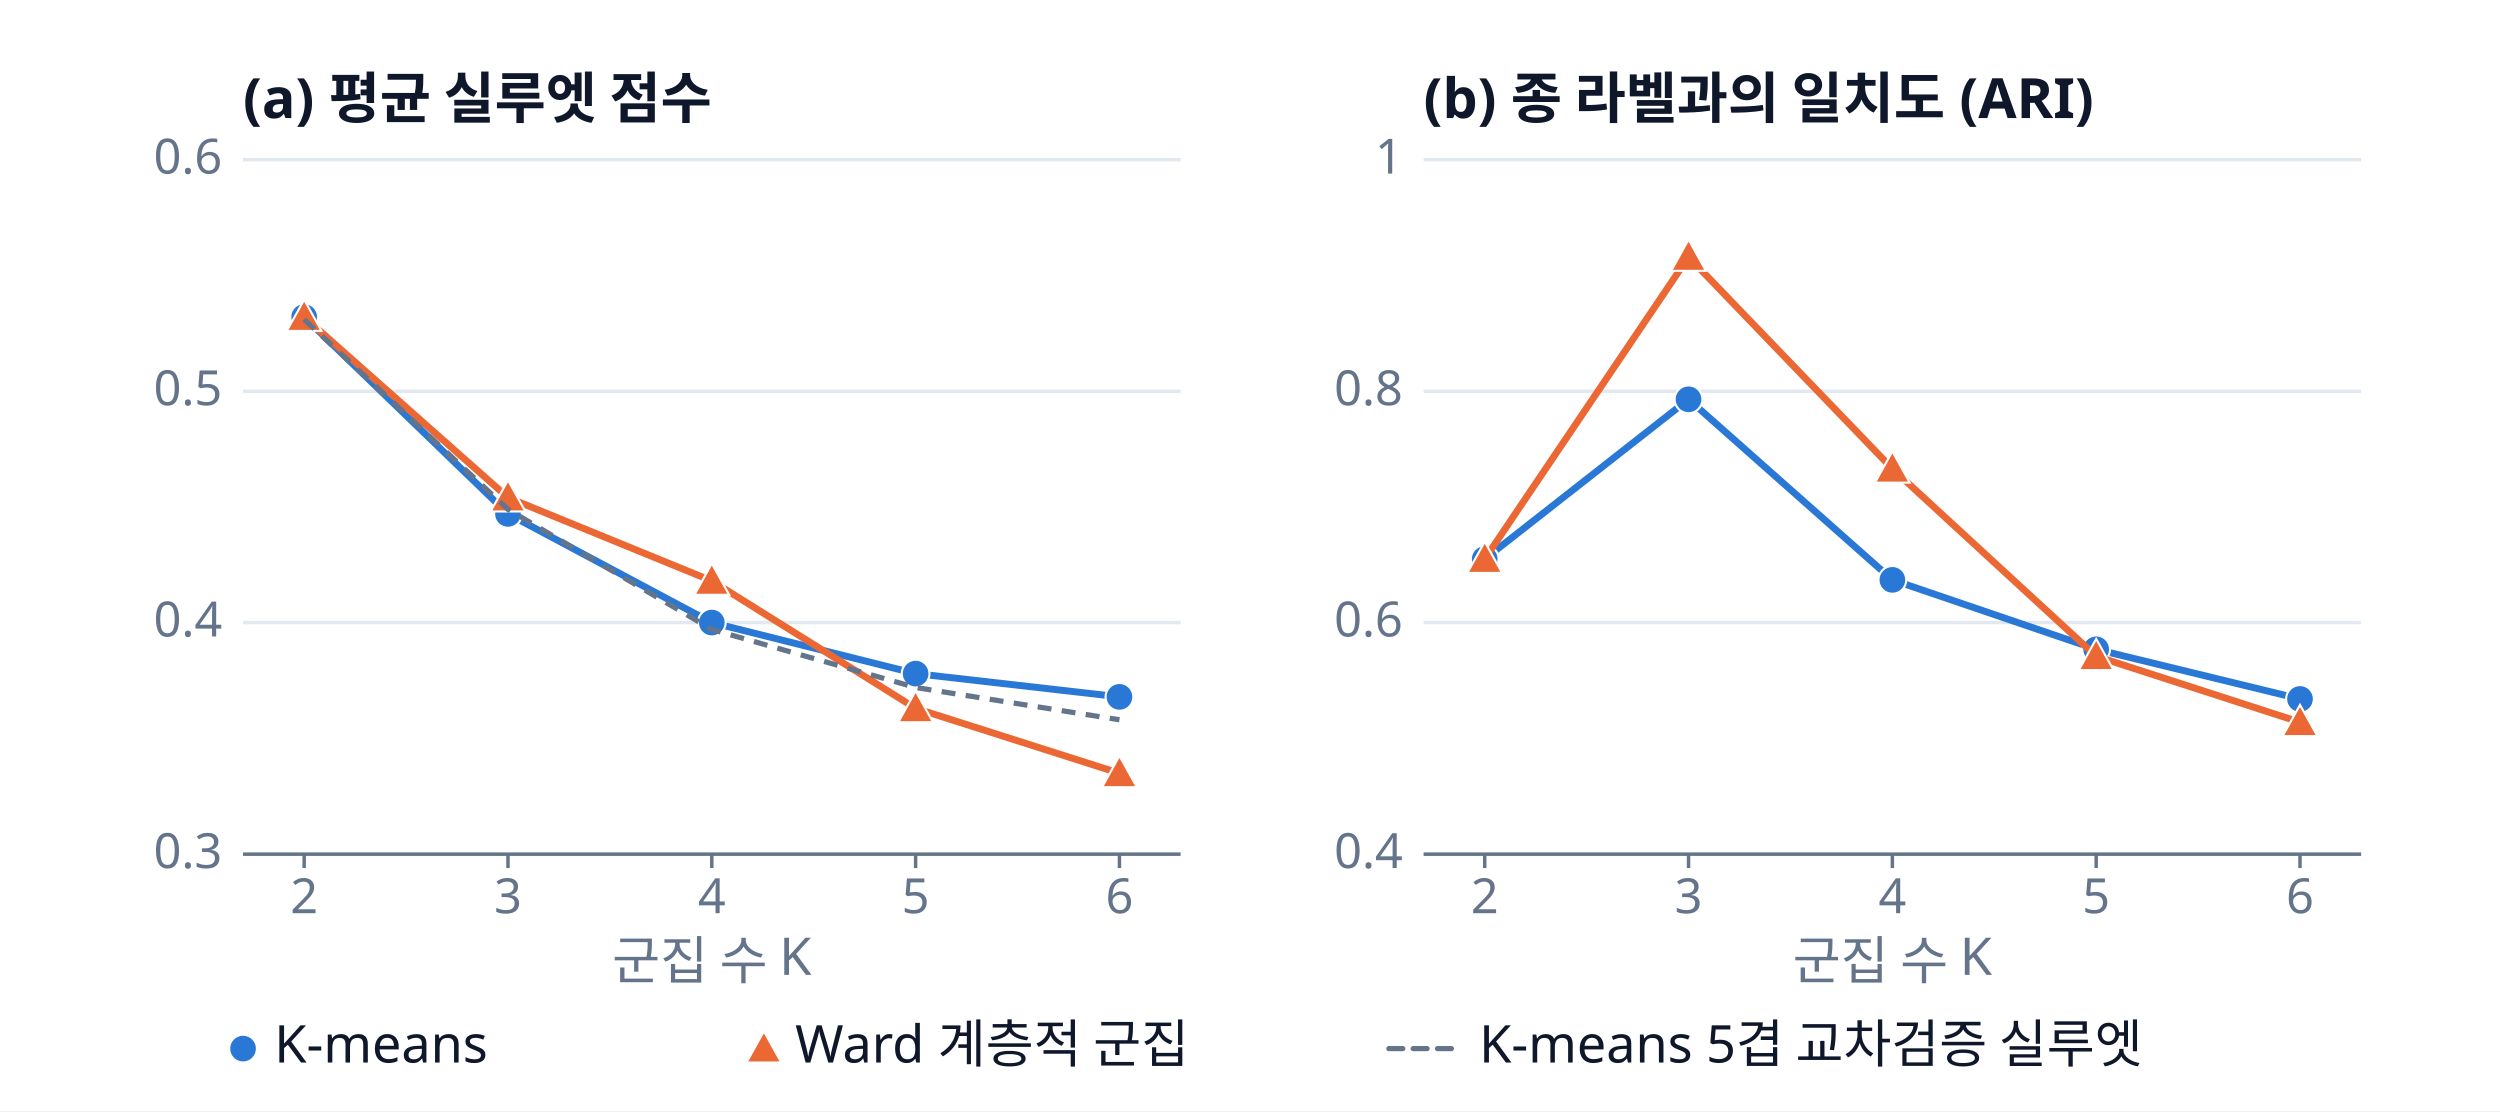
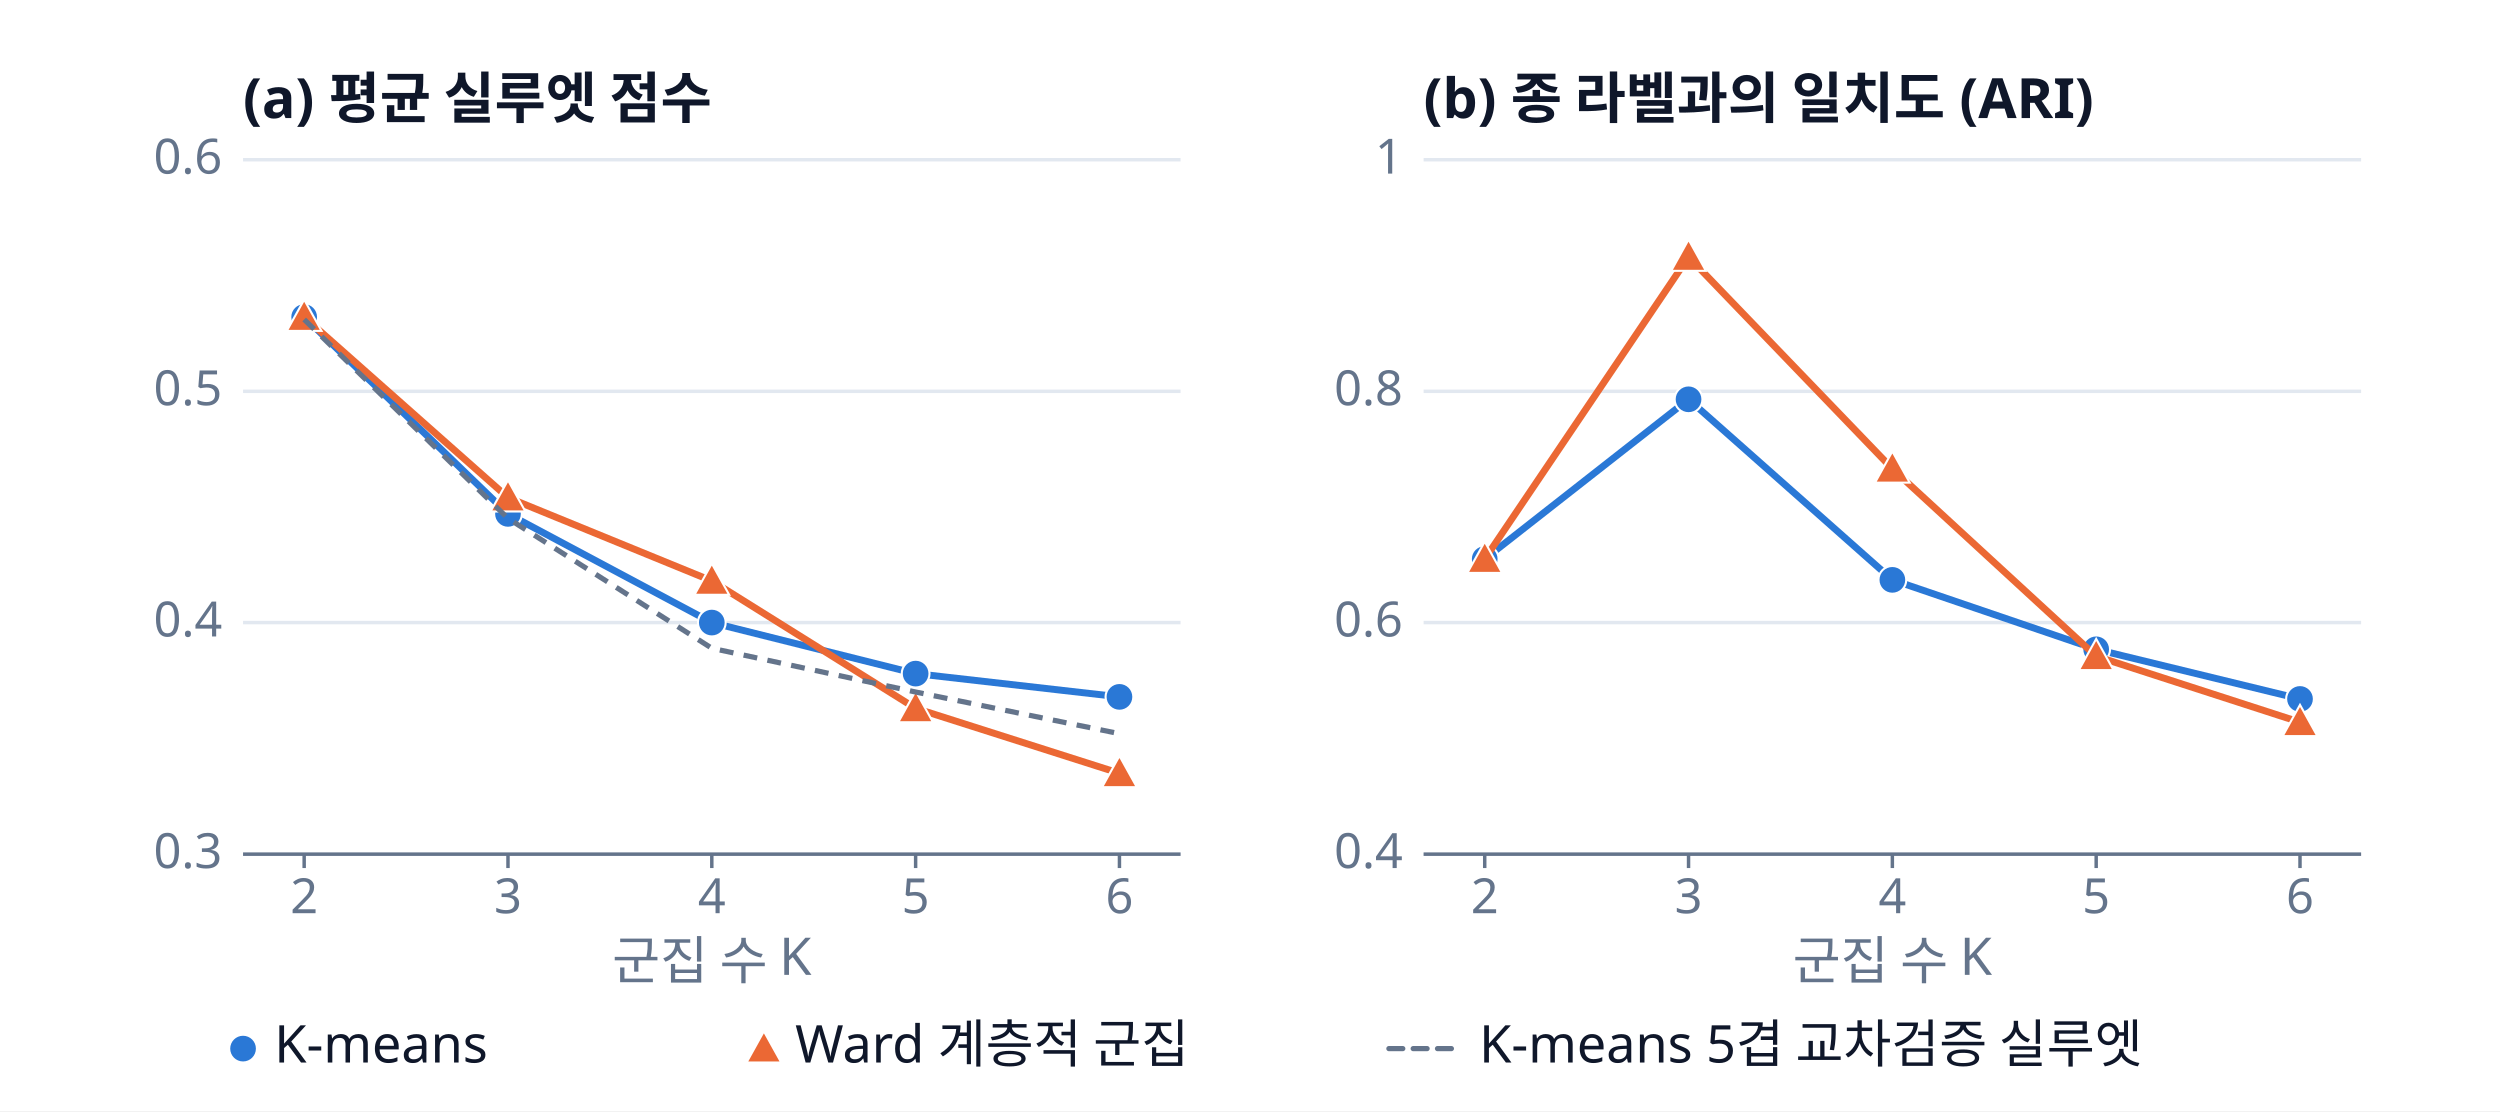
<svg xmlns="http://www.w3.org/2000/svg" viewBox="0 0 720 320" width="720" height="320" font-family="Pretendard, 'Apple SD Gothic Neo', 'Malgun Gothic', 'Noto Sans KR', sans-serif" role="img" aria-label="군집 수 K에 따른 평균 실루엣 점수와 종 라벨과의 ARI">
  <rect width="720" height="320" fill="#ffffff" />
  <line x1="70" x2="340" y1="246" y2="246" stroke="#e2e8f0" stroke-width="1" />
  <text x="64" y="250" font-size="14" fill="#64748b" text-anchor="end">0.3</text>
  <line x1="70" x2="340" y1="179.3" y2="179.3" stroke="#e2e8f0" stroke-width="1" />
  <text x="64" y="183.3" font-size="14" fill="#64748b" text-anchor="end">0.4</text>
  <line x1="70" x2="340" y1="112.7" y2="112.7" stroke="#e2e8f0" stroke-width="1" />
  <text x="64" y="116.7" font-size="14" fill="#64748b" text-anchor="end">0.5</text>
  <line x1="70" x2="340" y1="46" y2="46" stroke="#e2e8f0" stroke-width="1" />
  <text x="64" y="50" font-size="14" fill="#64748b" text-anchor="end">0.6</text>
  <line x1="87.6" x2="87.6" y1="246" y2="250" stroke="#64748b" stroke-width="1" />
  <text x="87.6" y="263" font-size="14" fill="#64748b" text-anchor="middle">2</text>
  <line x1="146.3" x2="146.3" y1="246" y2="250" stroke="#64748b" stroke-width="1" />
  <text x="146.3" y="263" font-size="14" fill="#64748b" text-anchor="middle">3</text>
  <line x1="205" x2="205" y1="246" y2="250" stroke="#64748b" stroke-width="1" />
  <text x="205" y="263" font-size="14" fill="#64748b" text-anchor="middle">4</text>
  <line x1="263.7" x2="263.7" y1="246" y2="250" stroke="#64748b" stroke-width="1" />
  <text x="263.7" y="263" font-size="14" fill="#64748b" text-anchor="middle">5</text>
  <line x1="322.4" x2="322.4" y1="246" y2="250" stroke="#64748b" stroke-width="1" />
  <text x="322.4" y="263" font-size="14" fill="#64748b" text-anchor="middle">6</text>
  <line x1="70" x2="340" y1="246" y2="246" stroke="#64748b" stroke-width="1" />
  <text x="205" y="282" font-size="15" fill="#64748b" text-anchor="middle">군집 수 K</text>
  <text x="70" y="34" font-size="16" fill="#0f172a" text-anchor="start" font-weight="600">(a) 평균 실루엣 점수</text>
  <polyline points="87.6,91.3 146.3,148 205,179.3 263.7,194 322.4,200.7" fill="none" stroke="#2a78d6" stroke-width="2" />
  <circle cx="87.6" cy="91.3" r="4" fill="#2a78d6" fill-opacity="1" stroke="#ffffff" stroke-width="0.6" />
  <circle cx="146.3" cy="148" r="4" fill="#2a78d6" fill-opacity="1" stroke="#ffffff" stroke-width="0.6" />
  <circle cx="205" cy="179.3" r="4" fill="#2a78d6" fill-opacity="1" stroke="#ffffff" stroke-width="0.6" />
  <circle cx="263.7" cy="194" r="4" fill="#2a78d6" fill-opacity="1" stroke="#ffffff" stroke-width="0.6" />
  <circle cx="322.4" cy="200.7" r="4" fill="#2a78d6" fill-opacity="1" stroke="#ffffff" stroke-width="0.6" />
  <polyline points="87.6,91.3 146.3,143.3 205,167.3 263.7,204 322.4,222.7" fill="none" stroke="#eb6834" stroke-width="2" />
  <path d="M87.6 86.3L92.6 95.3L82.6 95.3Z" fill="#eb6834" fill-opacity="1" stroke="#ffffff" stroke-width="0.6" />
  <path d="M146.3 138.3L151.3 147.3L141.3 147.3Z" fill="#eb6834" fill-opacity="1" stroke="#ffffff" stroke-width="0.6" />
  <path d="M205 162.3L210 171.3L200 171.3Z" fill="#eb6834" fill-opacity="1" stroke="#ffffff" stroke-width="0.6" />
  <path d="M263.7 199L268.7 208L258.7 208Z" fill="#eb6834" fill-opacity="1" stroke="#ffffff" stroke-width="0.6" />
  <path d="M322.4 217.7L327.4 226.7L317.4 226.7Z" fill="#eb6834" fill-opacity="1" stroke="#ffffff" stroke-width="0.6" />
-   <polyline points="87.6,92 146.3,146.7 205,181.3 263.7,198 322.4,207.3" fill="none" stroke="#64748b" stroke-width="1.5" stroke-dasharray="4 3" />
+   <polyline points="87.6,92 146.3,149.3 205,186.7 263.7,199.3 322.4,211.3" fill="none" stroke="#64748b" stroke-width="1.5" stroke-dasharray="4 3" />
  <line x1="410" x2="680" y1="246" y2="246" stroke="#e2e8f0" stroke-width="1" />
  <text x="404" y="250" font-size="14" fill="#64748b" text-anchor="end">0.4</text>
  <line x1="410" x2="680" y1="179.3" y2="179.3" stroke="#e2e8f0" stroke-width="1" />
  <text x="404" y="183.3" font-size="14" fill="#64748b" text-anchor="end">0.6</text>
  <line x1="410" x2="680" y1="112.7" y2="112.7" stroke="#e2e8f0" stroke-width="1" />
  <text x="404" y="116.7" font-size="14" fill="#64748b" text-anchor="end">0.8</text>
  <line x1="410" x2="680" y1="46" y2="46" stroke="#e2e8f0" stroke-width="1" />
  <text x="404" y="50" font-size="14" fill="#64748b" text-anchor="end">1</text>
  <line x1="427.6" x2="427.6" y1="246" y2="250" stroke="#64748b" stroke-width="1" />
  <text x="427.6" y="263" font-size="14" fill="#64748b" text-anchor="middle">2</text>
  <line x1="486.3" x2="486.3" y1="246" y2="250" stroke="#64748b" stroke-width="1" />
  <text x="486.3" y="263" font-size="14" fill="#64748b" text-anchor="middle">3</text>
  <line x1="545" x2="545" y1="246" y2="250" stroke="#64748b" stroke-width="1" />
  <text x="545" y="263" font-size="14" fill="#64748b" text-anchor="middle">4</text>
  <line x1="603.7" x2="603.7" y1="246" y2="250" stroke="#64748b" stroke-width="1" />
  <text x="603.7" y="263" font-size="14" fill="#64748b" text-anchor="middle">5</text>
  <line x1="662.4" x2="662.4" y1="246" y2="250" stroke="#64748b" stroke-width="1" />
  <text x="662.4" y="263" font-size="14" fill="#64748b" text-anchor="middle">6</text>
  <line x1="410" x2="680" y1="246" y2="246" stroke="#64748b" stroke-width="1" />
  <text x="545" y="282" font-size="15" fill="#64748b" text-anchor="middle">군집 수 K</text>
  <text x="410" y="34" font-size="16" fill="#0f172a" text-anchor="start" font-weight="600">(b) 종 라벨과의 일치도 (ARI)</text>
  <polyline points="427.6,161 486.3,115 545,167 603.7,187 662.4,201.3" fill="none" stroke="#2a78d6" stroke-width="2" />
  <circle cx="427.6" cy="161" r="4" fill="#2a78d6" fill-opacity="1" stroke="#ffffff" stroke-width="0.6" />
  <circle cx="486.3" cy="115" r="4" fill="#2a78d6" fill-opacity="1" stroke="#ffffff" stroke-width="0.6" />
  <circle cx="545" cy="167" r="4" fill="#2a78d6" fill-opacity="1" stroke="#ffffff" stroke-width="0.6" />
  <circle cx="603.7" cy="187" r="4" fill="#2a78d6" fill-opacity="1" stroke="#ffffff" stroke-width="0.6" />
  <circle cx="662.4" cy="201.3" r="4" fill="#2a78d6" fill-opacity="1" stroke="#ffffff" stroke-width="0.6" />
  <polyline points="427.6,161 486.3,74 545,135 603.7,189 662.4,208" fill="none" stroke="#eb6834" stroke-width="2" />
  <path d="M427.6 156L432.6 165L422.6 165Z" fill="#eb6834" fill-opacity="1" stroke="#ffffff" stroke-width="0.6" />
  <path d="M486.3 69L491.3 78L481.3 78Z" fill="#eb6834" fill-opacity="1" stroke="#ffffff" stroke-width="0.6" />
  <path d="M545 130L550 139L540 139Z" fill="#eb6834" fill-opacity="1" stroke="#ffffff" stroke-width="0.6" />
  <path d="M603.7 184L608.7 193L598.7 193Z" fill="#eb6834" fill-opacity="1" stroke="#ffffff" stroke-width="0.6" />
  <path d="M662.4 203L667.4 212L657.4 212Z" fill="#eb6834" fill-opacity="1" stroke="#ffffff" stroke-width="0.6" />
  <circle cx="70" cy="302" r="4" fill="#2a78d6" fill-opacity="1" stroke="#ffffff" stroke-width="0.6" />
  <text x="79" y="306" font-size="15" fill="#0f172a" text-anchor="start">K-means</text>
  <path d="M220 297L225 306L215 306Z" fill="#eb6834" fill-opacity="1" stroke="#ffffff" stroke-width="0.6" />
  <text x="229" y="306" font-size="15" fill="#0f172a" text-anchor="start">Ward 계층적 군집</text>
  <line x1="400" y1="302" x2="420" y2="302" stroke="#64748b" stroke-width="1.5" stroke-linecap="round" stroke-dasharray="4 3" />
  <text x="426" y="306" font-size="15" fill="#0f172a" text-anchor="start">K-means 5겹 교차검증 실루엣</text>
</svg>
